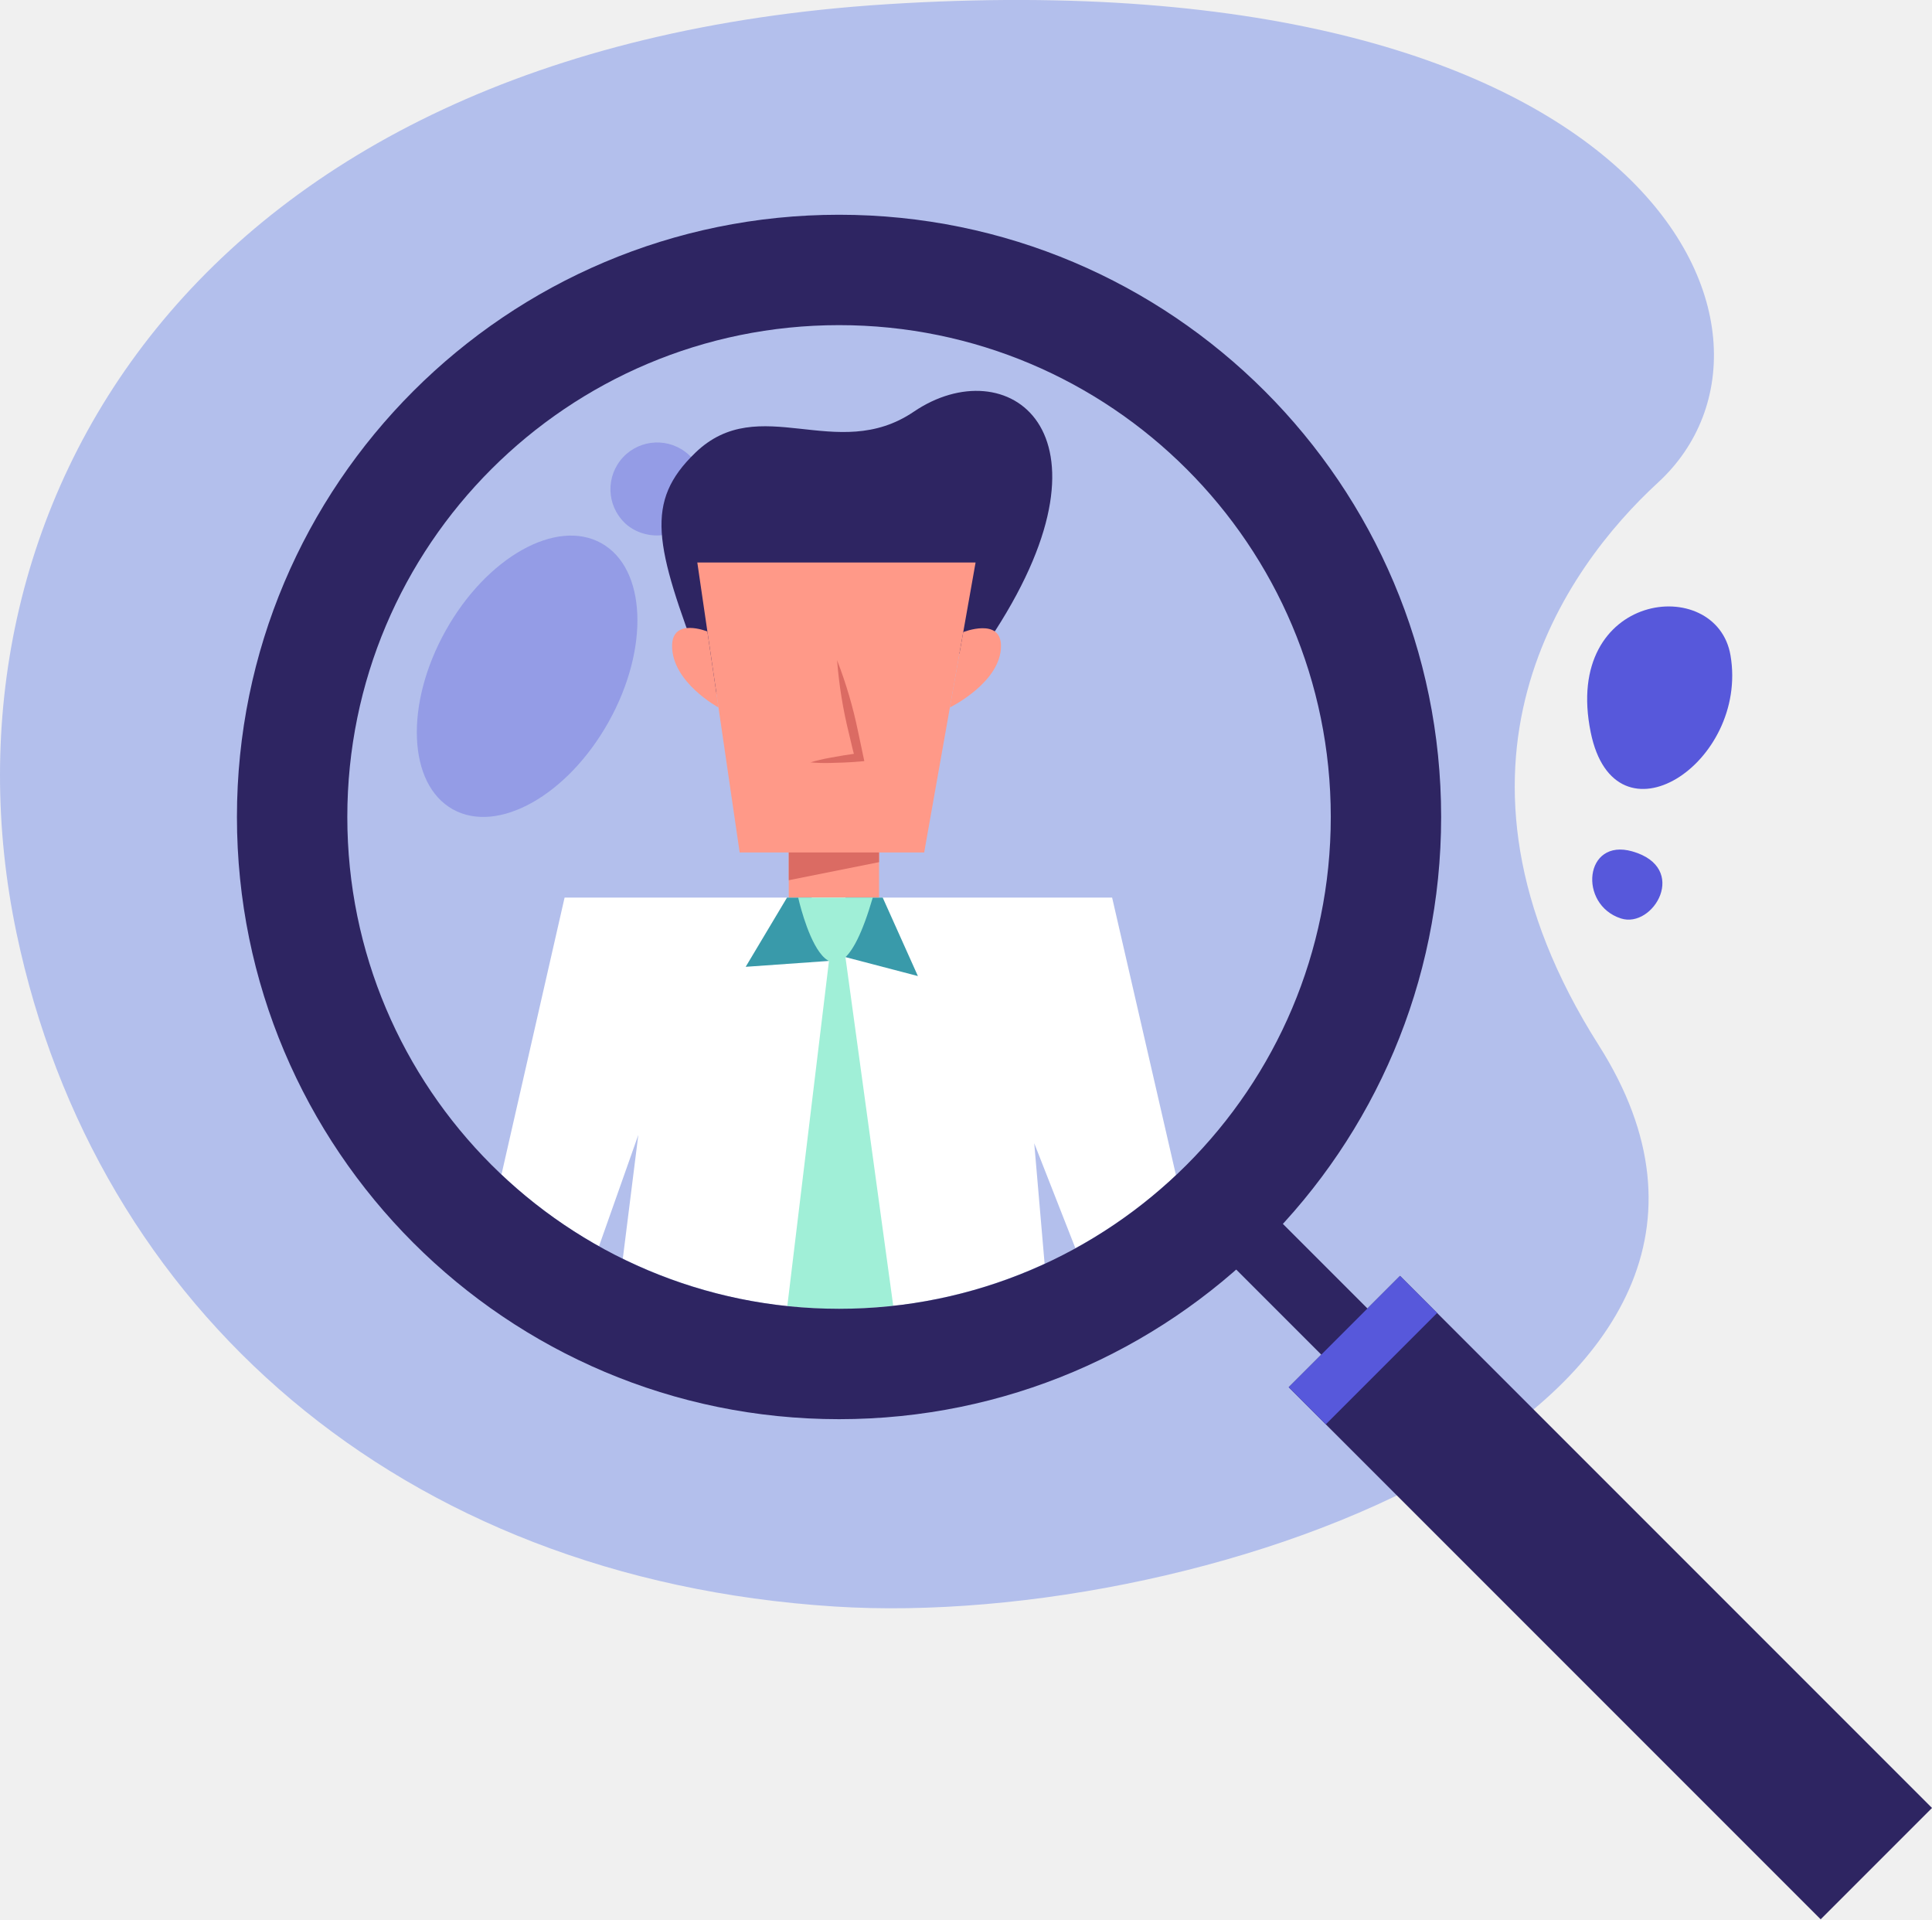
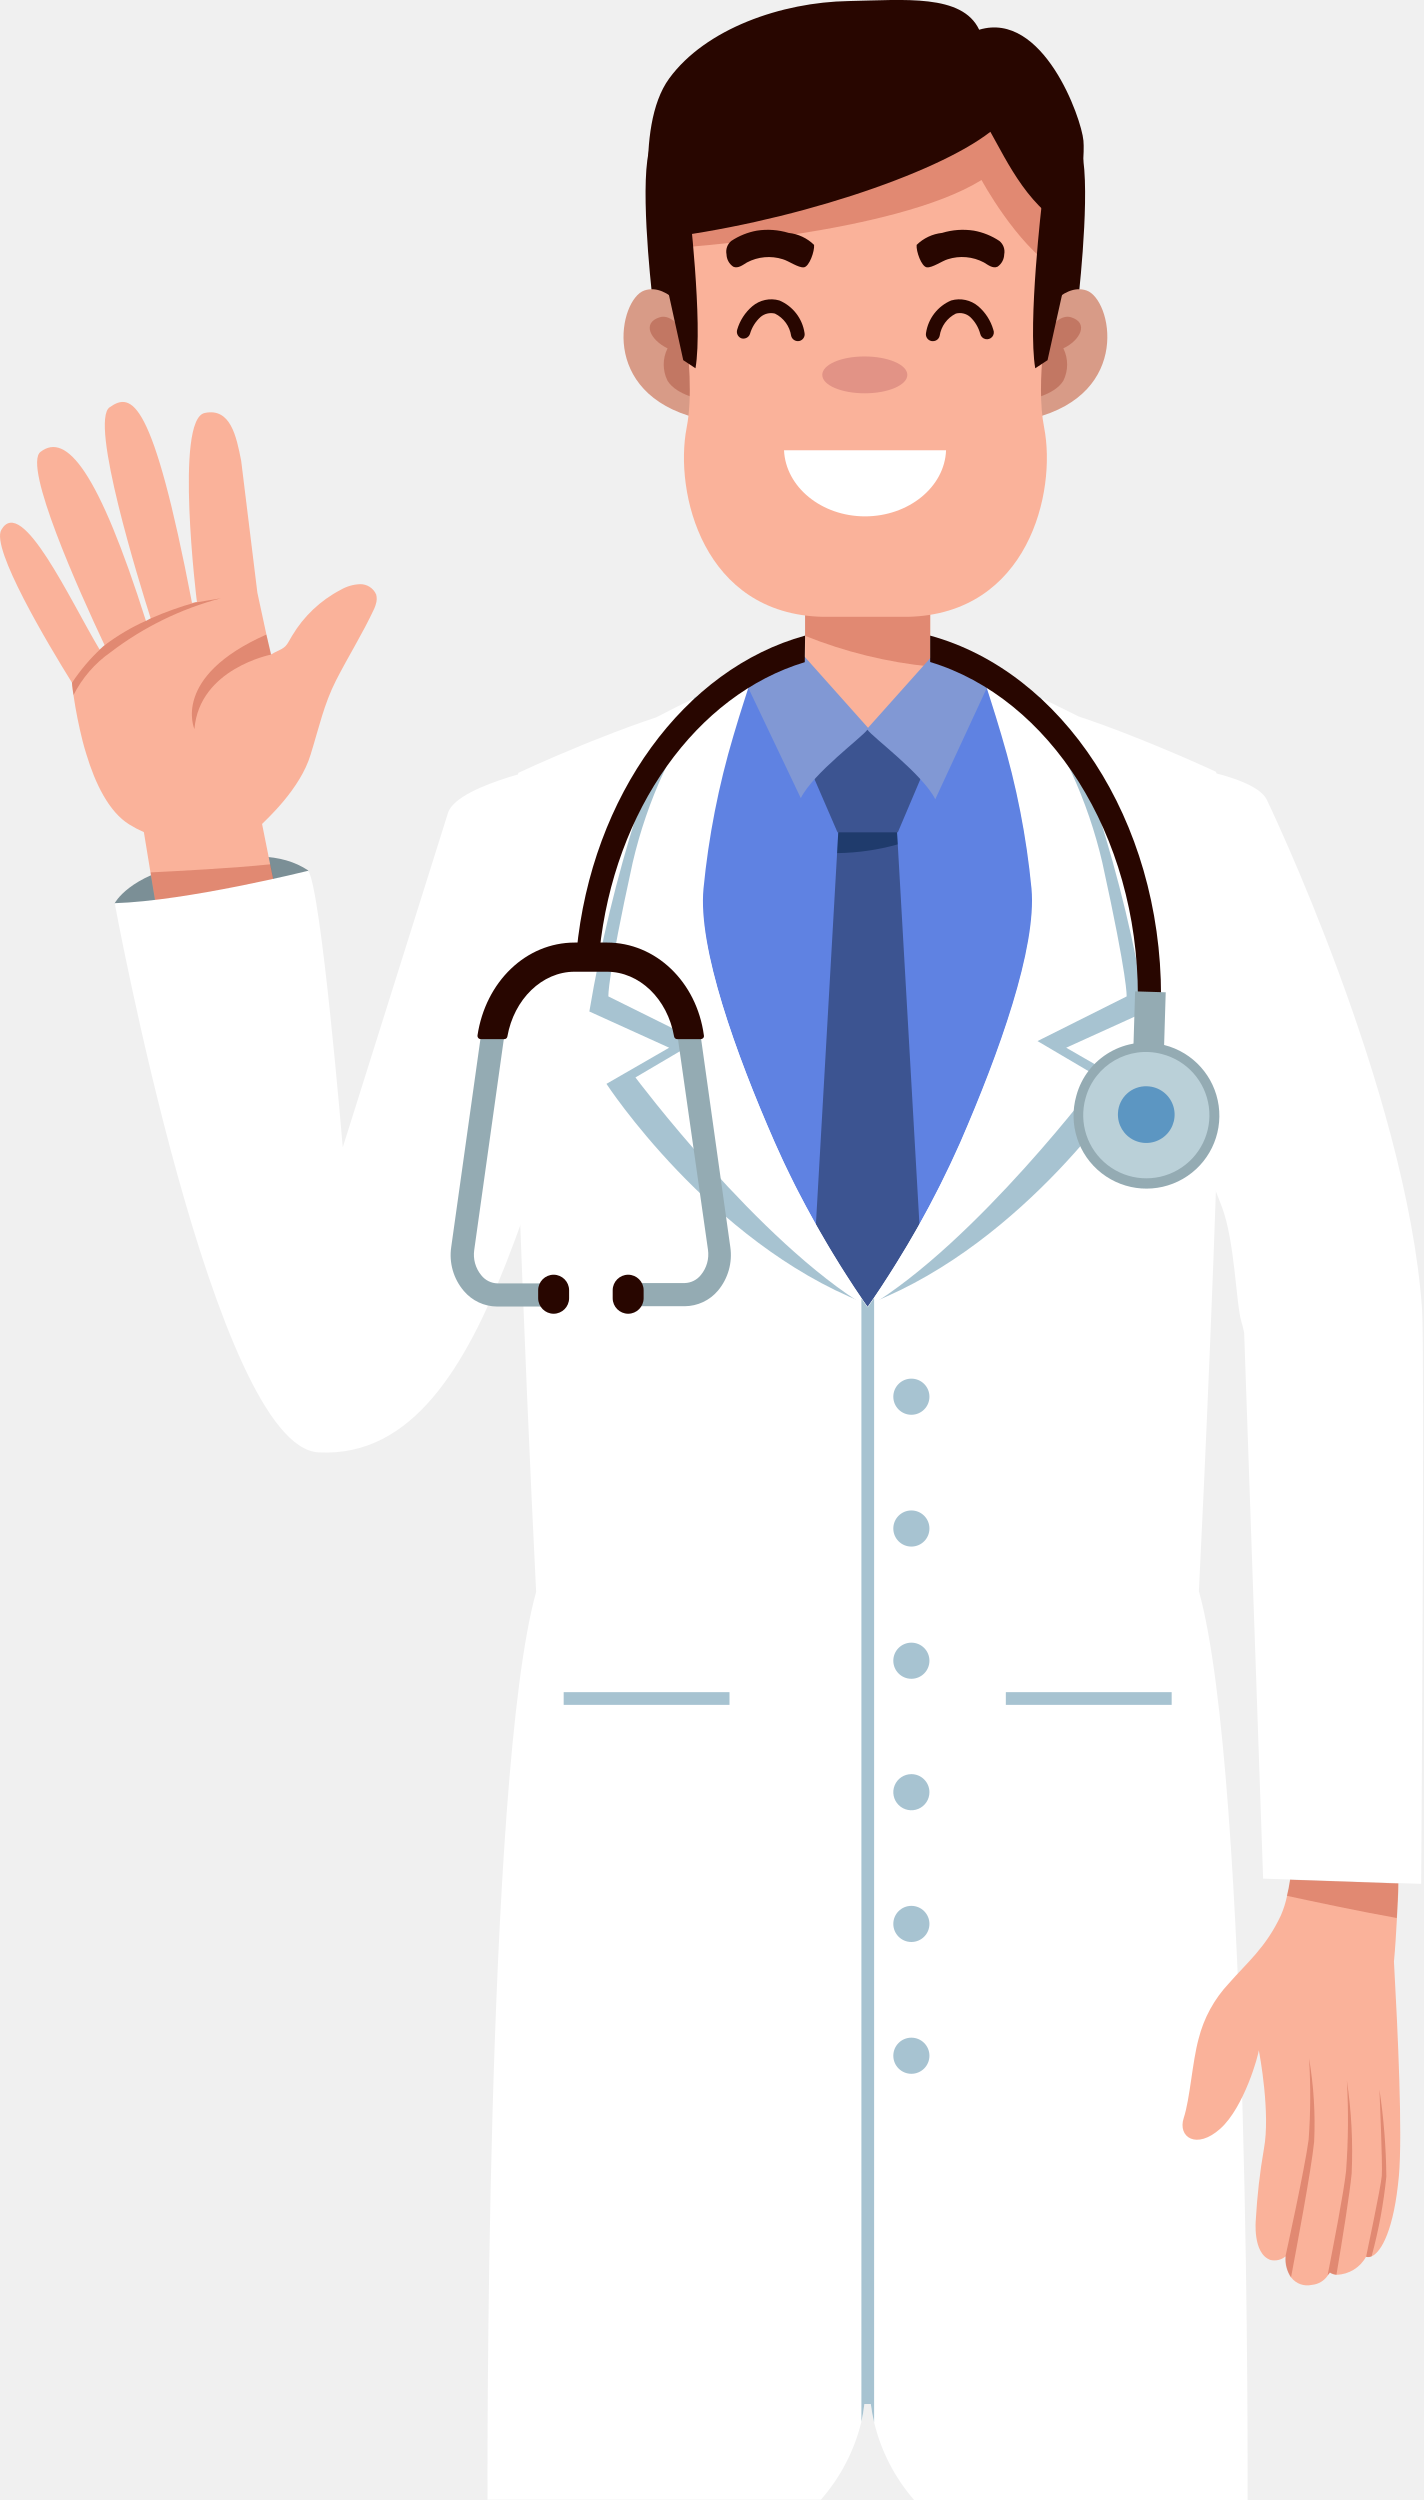
- <svg xmlns="http://www.w3.org/2000/svg" id="Group_286" data-name="Group 286" width="326.191" height="323.986" viewBox="0 0 326.191 323.986">
+ <svg xmlns="http://www.w3.org/2000/svg" viewBox="0 0 175.66 308.6">
  <defs>
-     <clipPath id="clip-path">
-       <ellipse id="Ellipse_41" data-name="Ellipse 41" cx="83.021" cy="83.021" rx="83.021" ry="83.021" transform="translate(154.853 214.775) rotate(-158.846)" fill="none" />
-     </clipPath>
+     <style>
+       .cls-1 {
+         isolation: isolate;
+       }
+ 
+       .cls-2 {
+         fill: #7b8f96;
+       }
+ 
+       .cls-3 {
+         fill: #fab29a;
+       }
+ 
+       .cls-4 {
+         fill: #cc8a79;
+       }
+ 
+       .cls-10, .cls-4 {
+         opacity: 0.5;
+       }
+ 
+       .cls-10, .cls-12, .cls-4 {
+         mix-blend-mode: multiply;
+       }
+ 
+       .cls-5 {
+         fill: #fff;
+       }
+ 
+       .cls-6 {
+         fill: #b9babc;
+       }
+ 
+       .cls-7 {
+         fill: #5f82e2;
+       }
+ 
+       .cls-8 {
+         fill: none;
+         stroke: #d9d9db;
+         stroke-linecap: round;
+         stroke-miterlimit: 10;
+       }
+ 
+       .cls-9 {
+         fill: #3c5491;
+       }
+ 
+       .cls-10 {
+         fill: #086a7d;
+       }
+ 
+       .cls-11 {
+         fill: #8198d4;
+       }
+ 
+       .cls-12 {
+         fill: #a7c3d1;
+       }
+ 
+       .cls-13 {
+         fill: #280600;
+       }
+ 
+       .cls-14 {
+         fill: #94abb3;
+       }
+ 
+       .cls-15 {
+         fill: #bad0d8;
+       }
+ 
+       .cls-16 {
+         fill: #5c96c2;
+       }
+ 
+       .cls-17 {
+         fill: #d89b87;
+       }
+ 
+       .cls-18 {
+         fill: #e29386;
+       }
+     </style>
  </defs>
-   <g id="Group_285" data-name="Group 285" transform="translate(0 0)">
-     <path id="Path_488" data-name="Path 488" d="M233.261,361.2c63.942,4.1,167.8-33.756,129.1-94.722-29.979-47.22-5.526-80.738,9.993-95,27.313-25.095-1.207-88.975-130.337-80.737-117.915,7.521-161.648,86.132-146.8,156.8C108.542,310.939,159.875,356.5,233.261,361.2Z" transform="translate(-92.425 -90.018)" fill="#b3bfec" />
-     <g id="Group_283" data-name="Group 283" transform="translate(34.273 30.519)">
-       <g id="Group_282" data-name="Group 282" transform="translate(36.101 43.616)" opacity="0.34">
-         <path id="Path_501" data-name="Path 501" d="M328.855,222.955c6.928-12.408,6.381-25.9-1.222-30.152s-19.38,2.368-26.307,14.776-6.379,25.9,1.221,30.144S321.926,235.359,328.855,222.955Z" transform="translate(-296.468 -175.24)" fill="#5758db" />
-         <path id="Path_502" data-name="Path 502" d="M297.608,186.3a7.894,7.894,0,1,0-11.34,1.559A8.1,8.1,0,0,0,297.608,186.3Z" transform="translate(-250.614 -173.244)" fill="#5758db" />
-       </g>
-       <g id="Group_277" data-name="Group 277" transform="translate(166.702 168.25)">
-         <rect id="Rectangle_49" data-name="Rectangle 49" width="33.868" height="11.022" transform="translate(23.948 31.742) rotate(-135)" fill="#2e2562" />
-         <rect id="Rectangle_50" data-name="Rectangle 50" width="127.02" height="26.578" transform="translate(106.423 125.217) rotate(-135)" fill="#2e2562" />
-         <rect id="Rectangle_51" data-name="Rectangle 51" width="8.858" height="26.58" transform="translate(22.869 41.664) rotate(-135)" fill="#5758db" />
-       </g>
-       <g id="Group_281" data-name="Group 281" transform="translate(0 0)">
-         <g id="Group_280" data-name="Group 280" clip-path="url(#clip-path)">
-           <g id="Group_279" data-name="Group 279" transform="translate(36.301 35.461)">
-             <path id="Path_489" data-name="Path 489" d="M274.159,204.627c21.855-33.942,1.921-47.624-13.718-37.025-13.06,8.86-26.075-3.512-36.894,6.936-8.587,8.289-6.861,15.553,1.031,36.309C233.11,233.274,274.159,204.627,274.159,204.627Z" transform="translate(-176.73 -164.089)" fill="#2e2562" />
-             <path id="Path_490" data-name="Path 490" d="M270.678,245.562H239.523l-7.15-48.95h46.982Z" transform="translate(-185.216 -167.642)" fill="#f98" />
-             <path id="Path_491" data-name="Path 491" d="M287.058,209.616s-5.959-2.426-5.959,2.445c0,6.157,7.836,10.38,7.836,10.38Z" transform="translate(-238.2 -168.996)" fill="#f98" />
-             <path id="Path_492" data-name="Path 492" d="M229.813,209.725s6.375-2.528,6.375,2.343c0,6.157-8.632,10.38-8.632,10.38Z" transform="translate(-137.759 -169.003)" fill="#f98" />
-             <g id="Group_278" data-name="Group 278" transform="translate(66.257 45.466)">
-               <path id="Path_493" data-name="Path 493" d="M259.971,227.539a75.22,75.22,0,0,1-2.009-12.408,74.987,74.987,0,0,1,3.543,12.059c.391,1.836.761,3.6,1.053,4.977q-1.121.084-2.176.17c-.448.023-.876.045-1.29.068-.834.027-1.6.049-2.3.07a29.431,29.431,0,0,1-3.329-.1,29.265,29.265,0,0,1,3.24-.765c.689-.124,1.448-.255,2.267-.4.411-.06.839-.126,1.276-.192.612-.082.534-.091.568-.109-.027-.064-.027-.013-.065-.132-.08-.323-.162-.663-.251-1.013C260.329,229.062,260.152,228.307,259.971,227.539Z" transform="translate(-253.462 -215.131)" fill="#db6b63" />
+   <g class="cls-1">
+     <g id="Layer_2" data-name="Layer 2">
+       <g id="OBJECTS">
+         <g>
+           <path class="cls-2" d="M15.86,115.06l-1.7-3.57s1.78-3.46,9.06-4.82,11.48-1.42,14.82.77l0,3.62Z" />
+           <g>
+             <path class="cls-3" d="M46.44,73.4a2.12,2.12,0,0,0-2-1.29,5.13,5.13,0,0,0-2.39.7,15.1,15.1,0,0,0-6,5.68c-.6,1-.64,1.34-1.61,1.79a8.74,8.74,0,0,0-1,.52l-.56-2.5-.16-.74-.95-4.4-2-16.29c-.59-3-1.31-6.58-4.51-5.89-3.71.8-1,23-.95,23.34l-.14,0-.47.1C18.83,49,16.22,48.38,13.54,50.27,11,52,17.22,72,18.6,76.33l-.22.12-.26.15-.1.06v0C12.13,58.07,8.18,53.32,5,55.78c-2.2,1.71,4.8,17.27,7.91,23.86-.13.11-.28.23-.42.37l-.2.16C8.67,74.13,2.68,61,.16,65.41c-1.3,2.28,5.76,14.09,8.73,18.87v.12c0,.39.1.87.18,1.41a57.56,57.56,0,0,0,1.13,5.68c.13.52.29,1.06.46,1.61,1.08,3.57,2.76,7.11,5.31,8.68a14.06,14.06,0,0,0,1.79.94l.82,5,2.18,13.11,0,.19,14.91-3-.44-2.13-1.88-9.18-1-5c.49-.52,4.74-4.32,6-8.59,1-3.2,1.63-6.2,3.15-9.17s3.27-5.76,4.67-8.76a3.66,3.66,0,0,0,.23-.63A2.08,2.08,0,0,0,46.44,73.4Z" />
+             <path class="cls-4" d="M35.25,115.87,20.76,120.8l-2.18-13.11c3.27-.16,10.33-.53,14.79-1Z" />
+             <path class="cls-4" d="M33.48,80.8S24.6,82.52,24,90c0,0-2.9-6.46,8.88-11.67Z" />
+             <path class="cls-4" d="M27.27,73.85a38.7,38.7,0,0,0-13.63,6.67,14.33,14.33,0,0,0-4.57,5.29c-.08-.54-.13-1-.18-1.41v-.12A23.29,23.29,0,0,1,12.52,80c.14-.14.29-.26.42-.37a26.39,26.39,0,0,1,5.07-3l.59-.29a41.19,41.19,0,0,1,5.61-2l.14,0Z" />
+           </g>
+           <path class="cls-5" d="M175.54,161.59c-1.92-27.08-19.18-62.9-19.18-62.9C154.62,95.27,141.85,94,141.85,94l-6.24,5.81s-.45,36.86,9.43,35.62c.38,0,3.23,6.86,5.78,13.52,1.62,4.24,1.74,11.93,2.41,14.17a13.76,13.76,0,0,1,.35,1.41l2.34,67.37,19.51.64S175.88,166.38,175.54,161.59Z" />
+           <path class="cls-6" d="M127.76,218.15v25C116,248.9,98.41,253.42,86.45,256.08V218.15Z" />
+           <path class="cls-5" d="M69.51,138.81l-1.08-.08c-.47,1.57-1.14,3.73-2,6.2-1.09,3.29-2.46,7.16-4,11.1C57.52,168.37,51,179.92,39.31,179.28c-12.81-.7-25.15-67.79-25.15-67.79,8.91-.27,23.88-4,23.88-4,1.6,2.09,4.27,34.14,4.27,34.14l1.45-4.6,11.58-36.81c1.42-3.56,14-5.94,14-5.94l6.74,5.23S79.5,139.15,69.51,138.81Z" />
+           <path class="cls-7" d="M147,127.22a113.82,113.82,0,0,0,1.91-12.8,108.63,108.63,0,0,0,0-18.64,31.47,31.47,0,0,1-10.31-3.18c-6.09-2.9-14-8.42-21.49-8.86H97.07c-7.45.44-15.4,6-21.49,8.86a31.49,31.49,0,0,1-10.32,3.18,108.54,108.54,0,0,0,0,18.64,113.82,113.82,0,0,0,1.91,12.8c.26,4.08.59,9.56.83,15s.38,10.78.27,14.63c-.15,5.7-.54,18.07-.9,29s-.66,20.44-.66,20.44,5,.45,11.94.91,15.66.95,23.1,1h10.64c7.45-.09,16.21-.57,23.11-1s11.94-.91,11.94-.91-.32-9.51-.67-20.44-.74-23.31-.9-29c-.1-3.85,0-9.21.28-14.63S146.74,131.3,147,127.22Z" />
+           <path class="cls-3" d="M114.83,69.05V91.37a11.52,11.52,0,0,1-.16,1.66H99.57a9.57,9.57,0,0,1-.19-1.76V69.05Z" />
+           <path class="cls-4" d="M114.83,69.05V82.28a56.47,56.47,0,0,1-15.45-3.79V69.05Z" />
+           <line class="cls-8" x1="149.58" y1="213.83" x2="133.26" y2="213.83" />
+           <polygon class="cls-9" points="116.42 202.36 112.74 210.97 107.1 223.68 101.46 210.97 97.79 202.36 103.33 105.31 103.57 101.04 104.08 99.4 110.12 99.4 110.64 101.04 110.82 104.23 116.42 202.36" />
+           <path class="cls-10" d="M110.82,104.23a29,29,0,0,1-7.49,1.08l.24-4.27.51-1.64h6l.52,1.64Z" />
+           <path class="cls-9" d="M108.5,90.1c0,.15-.73,0-1.2-.06V90l-.2,0-.19,0V90c-.47.09-1.2.21-1.2.06l-5.39,5.61,3.06,7.07h7.45l3-7.07Z" />
+           <path class="cls-11" d="M122.18,84.13,115,81.05l-7.85,8.79-7.84-8.79L92,84.13l6.85,14.39c1.55-3.11,7.62-7.55,8.22-8.45.61.9,6.83,5.49,8.38,8.59Z" />
+           <path class="cls-5" d="M154,308.6H112.84A22.59,22.59,0,0,1,107.9,299a21.42,21.42,0,0,1-.41-2.25h-.79c-.09.76-.22,1.5-.37,2.19a22.69,22.69,0,0,1-5,9.62H60.18s-.37-89.27,6-112.06c0,0-.91-17.95-1.71-38.76-.18-4.36-.33-8.85-.48-13.34-.77-22.73-1.16-45.14,0-49,0,0,3.26-1.54,7.76-3.38.81-.33,1.64-.68,2.51-1,2.12-.85,4.44-1.7,6.74-2.47,1.56-.81,3.24-1.66,4.75-2.38.71-.35,1.39-.66,2-.93s1.27-.57,1.76-.74a14.43,14.43,0,0,1,3.07-.64c-.36,1.24-1.2,3.65-2.16,6.94a100.13,100.13,0,0,0-3.7,18.89C86.14,117,90.8,130,95.62,141c1.23,2.84,2.58,5.56,3.92,8a127.36,127.36,0,0,0,6.79,11.21c.12.19.25.36.34.51l.43.59s.3-.41.8-1.15c.88-1.29,2.41-3.62,4.19-6.61a118.08,118.08,0,0,0,6.5-12.58c4.82-11.08,9.48-24,8.82-31.35a101.75,101.75,0,0,0-3.7-18.89c-1-3.29-1.8-5.7-2.17-6.94a14.41,14.41,0,0,1,3.08.64c1.8.66,5.4,2.46,8.5,4,2.3.77,4.6,1.62,6.74,2.47.85.33,1.7.68,2.49,1,4.5,1.84,7.76,3.38,7.76,3.38,1.62,5.17.41,43.05-.75,70.93-.27,6.55-.54,12.55-.76,17.43-.36,7.78-.61,12.77-.61,12.77C154.4,219.33,154,308.6,154,308.6Z" />
+           <g>
+             <path class="cls-12" d="M106.56,160.79c-19-7.53-31.7-27-31.7-27l7.74-4.46-9.85-4.47a179.88,179.88,0,0,1,5.91-24.53,60.35,60.35,0,0,1,7.07-14.2c.7-.35,1.38-.66,2-.93s1.28-.57,1.76-.74a14.71,14.71,0,0,1,3.07-.64c-.36,1.24-1.19,3.65-2.15,6.94a98.56,98.56,0,0,0-3.7,18.89C86,117,90.69,130,95.5,141A124.82,124.82,0,0,0,106.56,160.79Z" />
+             <path class="cls-12" d="M107.65,160.79c19.06-7.53,31.7-27,31.7-27l-7.74-4.46,9.85-4.47a179.88,179.88,0,0,0-5.91-24.53,60.35,60.35,0,0,0-7.07-14.2c-.7-.35-1.38-.66-2-.93s-1.27-.57-1.76-.74a14.57,14.57,0,0,0-3.07-.64c.36,1.24,1.19,3.65,2.15,6.94a98.56,98.56,0,0,1,3.7,18.89c.67,7.34-4,20.27-8.81,31.35A124.82,124.82,0,0,1,107.65,160.79Z" />
+           </g>
+           <g>
+             <path class="cls-5" d="M107.1,161.38C93.64,153.32,78.44,133,78.44,133l7.69-4.53L75.1,123s-.19-2,3-16.53a58.13,58.13,0,0,1,9.77-21.23c.67-.31,1.27-.57,1.76-.74a14.43,14.43,0,0,1,3.07-.64c-.36,1.24-1.2,3.65-2.16,6.94a100.13,100.13,0,0,0-3.7,18.89C86.14,117,90.8,130,95.62,141A123.75,123.75,0,0,0,107.1,161.38Z" />
+             <path class="cls-5" d="M107.1,161.38c13.46-8.06,28.65-28.34,28.65-28.34l-7.68-4.53,11-5.51s.19-2-3-16.53a58.14,58.14,0,0,0-9.76-21.23c-.68-.31-1.28-.57-1.76-.74a14.71,14.71,0,0,0-3.07-.64c.36,1.24,1.19,3.65,2.15,6.94a98.56,98.56,0,0,1,3.7,18.89c.66,7.34-4,20.27-8.81,31.35A123.75,123.75,0,0,1,107.1,161.38Z" />
+           </g>
+           <path class="cls-12" d="M107.9,160.23V299a21.42,21.42,0,0,1-.41-2.25h-.79c-.09.76-.22,1.5-.37,2.19V160.28c.12.19.25.36.34.51l.43.59S107.4,161,107.9,160.23Z" />
+           <path class="cls-12" d="M114.73,172.41a2.23,2.23,0,1,1-2.23-2.23A2.23,2.23,0,0,1,114.73,172.41Z" />
+           <path class="cls-12" d="M114.73,188.68a2.23,2.23,0,1,1-2.23-2.23A2.23,2.23,0,0,1,114.73,188.68Z" />
+           <path class="cls-12" d="M114.73,205a2.23,2.23,0,1,1-2.23-2.23A2.23,2.23,0,0,1,114.73,205Z" />
+           <path class="cls-12" d="M114.73,221.22A2.23,2.23,0,1,1,112.5,219,2.23,2.23,0,0,1,114.73,221.22Z" />
+           <path class="cls-12" d="M114.73,237.49a2.23,2.23,0,1,1-2.23-2.23A2.23,2.23,0,0,1,114.73,237.49Z" />
+           <path class="cls-12" d="M114.73,253.76a2.23,2.23,0,1,1-2.23-2.23A2.23,2.23,0,0,1,114.73,253.76Z" />
+           <g>
+             <path class="cls-13" d="M99.38,78.46c-14.87,4.09-26.35,19.68-28.21,39H74c1.8-17.51,12-31.7,25.34-35.72Z" />
+             <path class="cls-13" d="M114.82,78.46v3.26c14.68,4.43,25.64,21.23,25.64,41.22h2.86C143.32,101.16,131.09,82.92,114.82,78.46Z" />
+           </g>
+           <g>
+             <path class="cls-14" d="M132.86,135.27A9,9,0,1,0,143.73,129,8.87,8.87,0,0,0,132.86,135.27Z" />
+             <rect class="cls-14" x="139.99" y="122.43" width="3.78" height="7.9" transform="translate(3.91 -4.25) rotate(1.74)" />
+             <path class="cls-15" d="M134,135.56a7.79,7.79,0,1,0,9.45-5.44A7.72,7.72,0,0,0,134,135.56Z" />
+             <path class="cls-16" d="M138,137.4a3.5,3.5,0,1,0,3.6-3.31A3.46,3.46,0,0,0,138,137.4Z" />
+           </g>
+           <g>
+             <path class="cls-14" d="M88.63,159.31a5.41,5.41,0,0,1-4.11,1.93H77.59v-2.86h6.93a2.63,2.63,0,0,0,2-1,4,4,0,0,0,.87-3.13L83.7,128.35a4.3,4.3,0,0,0-.09-.47c-.84-4.82-4.44-8.27-8.67-8.27h-4c-4.23,0-7.83,3.45-8.68,8.27,0,.16,0,.32-.08.47l-3.64,25.94a4,4,0,0,0,.87,3.13,2.61,2.61,0,0,0,2,1h6.91v2.86H61.36a5.41,5.41,0,0,1-4.11-1.93,6.81,6.81,0,0,1-1.55-5.42L59.34,128a.17.17,0,0,1,0-.07c.94-6.45,5.81-11.14,11.59-11.14h4c5.78,0,10.65,4.69,11.58,11.14a.1.1,0,0,1,0,.07l3.64,25.94A6.84,6.84,0,0,1,88.63,159.31Z" />
+             <path class="cls-13" d="M74.94,116.35h-4c-6,0-11,4.82-12,11.47a.41.41,0,0,0,.1.32.39.39,0,0,0,.29.13h2.91a.38.38,0,0,0,.39-.32c.81-4.61,4.29-8,8.29-8h4c4,0,7.48,3.34,8.29,8a.38.38,0,0,0,.38.32h2.91a.4.4,0,0,0,.3-.13.37.37,0,0,0,.09-.32C86,121.17,80.92,116.35,74.94,116.35Z" />
+             <g>
+               <path class="cls-13" d="M68.34,162.17h0a1.92,1.92,0,0,1-1.91-1.91v-1a1.92,1.92,0,0,1,1.91-1.91h0a1.92,1.92,0,0,1,1.91,1.91v1A1.92,1.92,0,0,1,68.34,162.17Z" />
+               <path class="cls-13" d="M77.54,162.17h0a1.92,1.92,0,0,1-1.91-1.91v-1a1.92,1.92,0,0,1,1.91-1.91h0a1.92,1.92,0,0,1,1.91,1.91v1A1.92,1.92,0,0,1,77.54,162.17Z" />
            </g>
-             <rect id="Rectangle_52" data-name="Rectangle 52" width="15.243" height="14.84" transform="translate(62.599 75.184)" fill="#f98" />
-             <path id="Path_494" data-name="Path 494" d="M191.449,368.686l24.2-68.517-8.587,68.517h81.207l-5.776-67.105,26.317,67.105h11.813L295.643,260.113H203.2L178.451,368.686" transform="translate(-178.451 -174.578)" fill="#fff" />
-             <path id="Path_495" data-name="Path 495" d="M266.906,260.113l-6.98,11.687,14.063-.995s1.386-8.25-3-10.692Z" transform="translate(-204.602 -174.578)" fill="#399aaa" />
-             <path id="Path_496" data-name="Path 496" d="M243.306,270.161l12.236,3.2L249.6,260.113h-6.29Z" transform="translate(-171.142 -174.578)" fill="#399aaa" />
-             <path id="Path_497" data-name="Path 497" d="M251.859,260.113s5.428,24.615,12.592,0Z" transform="translate(-187.67 -174.578)" fill="#a0efd7" />
-             <path id="Path_498" data-name="Path 498" d="M254.7,271.9l-8.081,66.91,9.78,9.966,10.362-9.82-9.284-67.7S255.231,268.266,254.7,271.9Z" transform="translate(-185.312 -175.669)" fill="#a0efd7" />
-             <path id="Path_499" data-name="Path 499" d="M265.911,251.565H250.668v4.685l15.243-3.052Z" transform="translate(-188.069 -173.645)" fill="#db6b63" />
          </g>
+           <g>
+             <rect class="cls-12" x="69.58" y="208.88" width="20.47" height="1.57" />
+             <rect class="cls-12" x="124.16" y="208.88" width="20.47" height="1.57" />
+           </g>
+           <g>
+             <path class="cls-13" d="M133.73,19.81C133,14,126.79,4.46,116.82,3a46.07,46.07,0,0,0-10-.38,46,46,0,0,0-10,.38c-10,1.45-16.16,11-16.92,16.8s.76,18.11.76,18.11l1.14,7.47L103.26,48l0,.85,3.52-.42,3.51.42,0-.85,21.45-2.57L133,37.92S134.49,25.58,133.73,19.81Z" />
+             <g>
+               <g>
+                 <path class="cls-17" d="M85.4,39.44s-2.79-4.64-5.87-3.58-5.68,12.7,6.58,15.77C86.11,51.63,88.72,44.3,85.4,39.44Z" />
+                 <path class="cls-4" d="M86,43.69s-2.27-5.22-4.55-4.53S80.32,42,82.4,43a4.47,4.47,0,0,0,0,4c1.14,1.86,4.45,2.36,4.45,2.36l.09-4.33Z" />
+               </g>
+               <g>
+                 <path class="cls-17" d="M128.25,39.44s2.8-4.64,5.88-3.58,5.67,12.7-6.58,15.77C127.55,51.63,124.94,44.3,128.25,39.44Z" />
+                 <path class="cls-4" d="M127.66,43.69s2.27-5.22,4.54-4.53,1.14,2.86-.94,3.84a4.5,4.5,0,0,1,0,4c-1.14,1.86-4.45,2.36-4.45,2.36l-.1-4.33Z" />
+               </g>
+             </g>
+             <path class="cls-3" d="M131.19,29.46c-.19.77-.51,2.09-.85,3.76-1.1,5.24-2.55,14-1.45,19.57,1.56,8-2,23-16.8,23.35H101.57c-14.8-.32-18.36-15.37-16.81-23.35,1.44-7.42-1.5-20.15-2.29-23.33v0c-.06-.8-1-14.1,2-17.55a18.86,18.86,0,0,1,3.37-3c3.57-2.56,9-4.74,17.08-4.74h3.72a38,38,0,0,1,6,.44c7.49,1.18,12,4.45,14.45,7.32C132.26,15.43,131.19,29.46,131.19,29.46Z" />
+             <path class="cls-4" d="M131.19,29.46c-.19.77-.51,2.09-.85,3.76-4.92-3.1-9.18-11-9.18-11-10.76,6.69-38.06,8.4-38.06,8.4l-.63-1.15c-.06-.8-1-14.1,2-17.55a18.86,18.86,0,0,1,3.37-3l26.8-4.3c7.49,1.18,12,4.45,14.45,7.32C132.26,15.43,131.19,29.46,131.19,29.46Z" />
+             <path class="cls-18" d="M112,46.28c0,1.25-2.35,2.27-5.25,2.27s-5.25-1-5.25-2.27S103.81,44,106.71,44,112,45,112,46.28Z" />
+             <g>
+               <path class="cls-13" d="M85,24.8s1.8,15.15.85,20.66l-1.51-1S82.27,35,81.7,32.43s-1-5.09-1-5.09Z" />
+               <path class="cls-13" d="M128.64,24.8s-1.79,15.15-.85,20.66l1.52-1S131.39,35,132,32.43s.94-5.09.94-5.09Z" />
+             </g>
+             <path class="cls-13" d="M133.74,17.37c-.25-2.84-5-16.07-12.87-13.7C118.77-.78,111.63,0,104.76.13,96.45.27,87.09,3.55,82.61,9.68s-1.88,19.84-1.88,19.84c16.47-1.89,34.79-8,41.52-13.25,2,3.52,5,10.1,10.35,12.07C132.6,28.34,134,20.36,133.74,17.37Z" />
+           </g>
+           <g>
+             <path class="cls-3" d="M172.68,268.6c-.6,6.57-2.14,9.38-3.36,9.92a1,1,0,0,1-.7.06A4.27,4.27,0,0,1,165,280.8a1.63,1.63,0,0,1-.82-.27,3.37,3.37,0,0,1-.27.34,2.65,2.65,0,0,1-2,1.18,2.5,2.5,0,0,1-2.52-.91,4.08,4.08,0,0,1-.68-2.63,2.12,2.12,0,0,1-1.88.46c-2.25-.78-1.81-5-1.81-5a75.13,75.13,0,0,1,1-8.73c.81-4.34-.51-11.6-.64-12.17,0,.55-1.8,7.05-4.74,9.69s-5.3,1.06-4.52-1.32,1.05-6.87,1.83-9.75a15.49,15.49,0,0,1,3.76-6.88c2.16-2.49,4.55-4.39,6.41-8.39a12.18,12.18,0,0,0,.75-2.38c.16-.62.28-1.29.39-2l13.36.45c0,1.39-.11,2.84-.18,4.27-.1,1.84-.21,3.67-.37,5.38C172.56,251,173.14,263.39,172.68,268.6Z" />
+             <path class="cls-4" d="M172.6,232.49c0,1.39-.11,2.84-.18,4.27-4.35-.77-10.15-2-13.57-2.74.16-.62.28-1.29.39-2Z" />
+             <path class="cls-4" d="M162.22,264.36c-.34,3.46-2.25,13.55-2.86,16.78a4,4,0,0,1-.68-2.63s2.41-10.92,2.86-14.42a73.66,73.66,0,0,0,.05-10A48,48,0,0,1,162.22,264.36Z" />
+             <path class="cls-4" d="M166.85,268.28c-.23,2.46-1.11,7.94-1.88,12.52a1.63,1.63,0,0,1-.82-.27,3.37,3.37,0,0,1-.27.34c.75-3.89,2-10.25,2.28-12.89a85.82,85.82,0,0,0,.1-11.14A59.6,59.6,0,0,1,166.85,268.28Z" />
+             <path class="cls-4" d="M171.13,268.68a60.79,60.79,0,0,1-1.82,9.84,1,1,0,0,1-.68.06s1.83-8.65,1.94-10-.29-10.62-.29-10.62A77.05,77.05,0,0,1,171.13,268.68Z" />
+           </g>
+           <g>
+             <path class="cls-13" d="M98.49,42.11a.86.86,0,0,1-.83-.65,3.66,3.66,0,0,0-2-2.75,2,2,0,0,0-1.78.42,4.48,4.48,0,0,0-1.3,2.08.86.86,0,0,1-1.07.55A.87.87,0,0,1,91,40.69a6,6,0,0,1,1.86-2.88,3.62,3.62,0,0,1,3.35-.72,5.19,5.19,0,0,1,3.1,4,.85.85,0,0,1-.63,1A.68.68,0,0,1,98.49,42.11Z" />
+             <path class="cls-13" d="M115.17,42.11a.84.84,0,0,0,.82-.65,3.69,3.69,0,0,1,2-2.75,1.93,1.93,0,0,1,1.77.42A4.42,4.42,0,0,1,121,41.21a.85.85,0,1,0,1.61-.52,6,6,0,0,0-1.85-2.88,3.63,3.63,0,0,0-3.35-.72,5.19,5.19,0,0,0-3.1,4,.85.85,0,0,0,.63,1A.65.65,0,0,0,115.17,42.11Z" />
+           </g>
+           <g>
+             <path class="cls-13" d="M90.51,32.92c.59.27,1.19-.22,1.69-.52A5.75,5.75,0,0,1,96.63,32c.69.19,1.93,1.08,2.6,1s1.34-2,1.26-2.77a5.28,5.28,0,0,0-3.14-1.48,8.86,8.86,0,0,0-3.92-.28,8.42,8.42,0,0,0-3.16,1.27,1.71,1.71,0,0,0-.59,1.66A1.9,1.9,0,0,0,90.51,32.92Z" />
+             <path class="cls-13" d="M123.14,32.92c-.58.27-1.18-.22-1.68-.52A5.77,5.77,0,0,0,117,32c-.68.19-1.92,1.08-2.59,1s-1.34-2-1.26-2.77a5.28,5.28,0,0,1,3.14-1.48,8.85,8.85,0,0,1,3.92-.28,8.37,8.37,0,0,1,3.15,1.27,1.7,1.7,0,0,1,.6,1.66A1.91,1.91,0,0,1,123.14,32.92Z" />
+           </g>
+           <path class="cls-5" d="M96.78,55.58c.2,4.53,4.62,8.16,10,8.16s9.84-3.63,10-8.16Z" />
        </g>
      </g>
-       <path id="Path_500" data-name="Path 500" d="M245.786,130.714A101.656,101.656,0,1,1,144.13,232.37,101.657,101.657,0,0,1,245.786,130.714Zm0,184.677a83.022,83.022,0,1,0-83.021-83.021A83.022,83.022,0,0,0,245.786,315.391Z" transform="translate(-138.399 -124.982)" fill="#2e2562" />
-     </g>
-     <g id="Group_284" data-name="Group 284" transform="translate(267.97 102.371)">
-       <path id="Path_503" data-name="Path 503" d="M89.558,226.2C84.7,202.4,110.8,199.361,113.16,213.207,116.252,231.4,93.638,246.168,89.558,226.2Z" transform="translate(-88.957 -204.943)" fill="#5758db" />
-       <path id="Path_504" data-name="Path 504" d="M108.956,251.321c9.659,2.752,3.564,13.1-1.929,11.317C99.81,260.3,100.845,249.012,108.956,251.321Z" transform="translate(-101.336 -209.975)" fill="#5758db" />
    </g>
  </g>
</svg>
